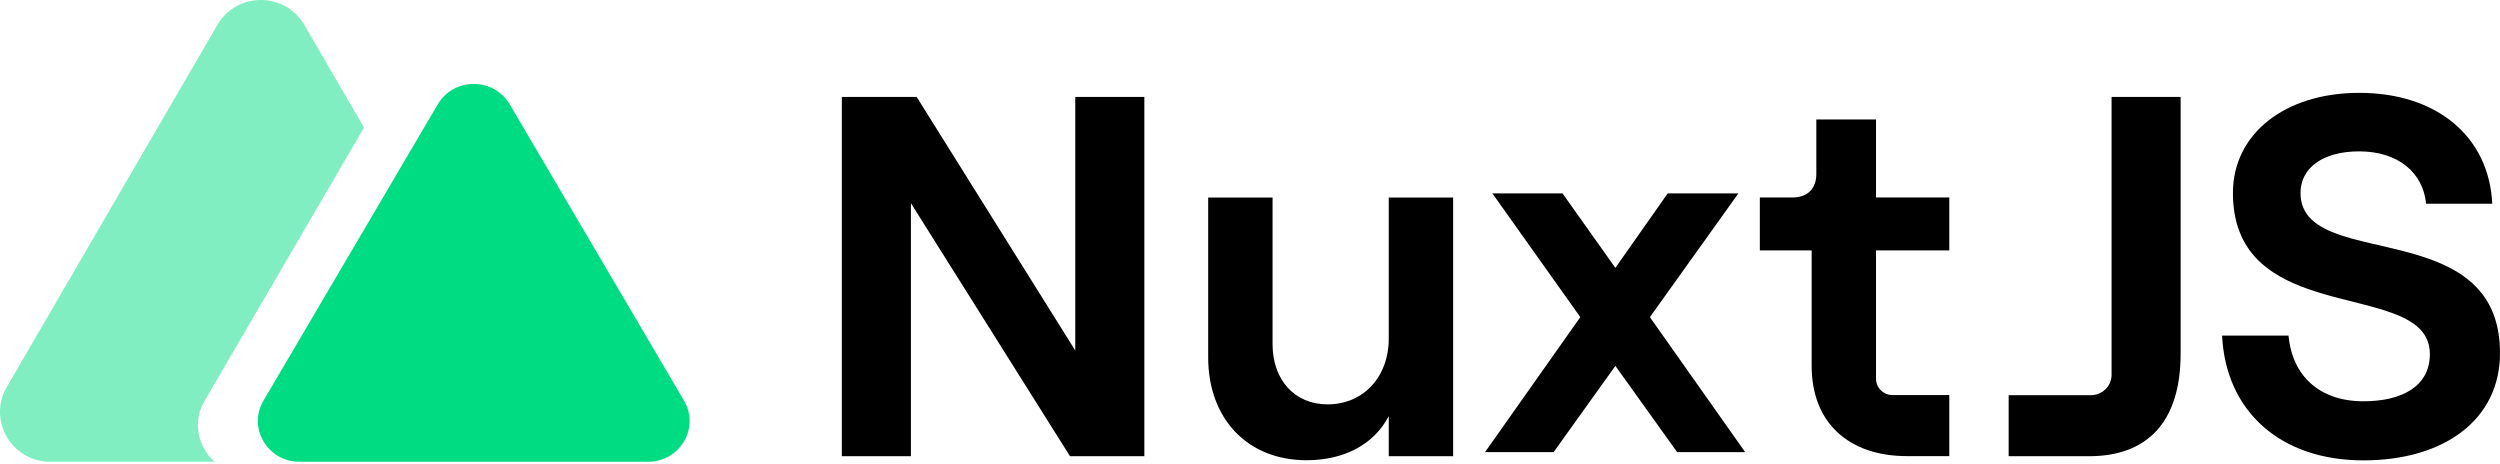
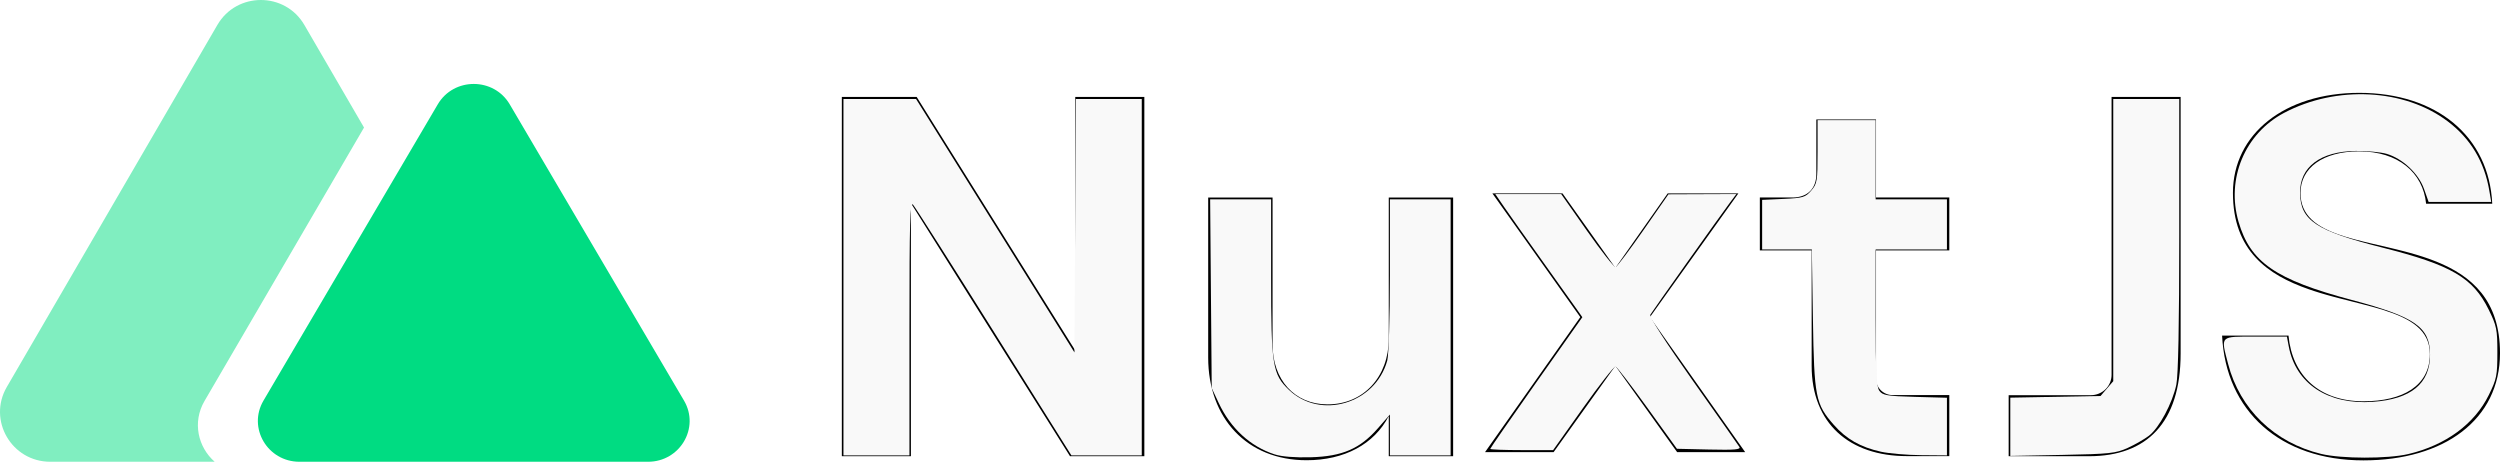
- <svg xmlns="http://www.w3.org/2000/svg" width="512px" height="95px" viewBox="0 0 512 95" version="1.1" preserveAspectRatio="xMidYMid">
-   <g>
-     <path d="M483.174,19.015 C499.041,19.015 509.757,27.948 510.412,41.721 L496.866,41.721 C496.228,35.31 491.105,31 483.148,31 C475.752,31 471.144,34.365 471.144,39.512 C471.144,44.159 474.467,46.49 479.217,48.113 L480.256,48.451 L480.256,48.451 L481.335,48.77 L481.335,48.77 L482.449,49.075 L482.449,49.075 L484.177,49.513 L484.177,49.513 L485.962,49.937 L485.962,49.937 L489.024,50.647 L489.024,50.647 L490.846,51.084 L490.846,51.084 L492.496,51.502 L492.496,51.502 L493.594,51.798 L493.594,51.798 L494.687,52.111 C494.868,52.164 495.05,52.218 495.23,52.274 L496.31,52.615 L496.31,52.615 L497.377,52.979 C497.554,53.042 497.73,53.106 497.905,53.171 L498.949,53.573 C506.188,56.486 512,61.492 512,72.313 C512,85.978 500.527,94.285 484.023,94.285 C466.98,94.285 455.833,84.191 455.084,68.738 L455.067,68.728 L468.686,68.728 C469.44,76.947 475.015,82.182 484.018,82.182 C492.057,82.182 497.637,79.033 497.637,72.514 C497.637,67.533 493.615,65.216 488.111,63.489 L486.991,63.151 L486.991,63.151 L485.837,62.825 L485.837,62.825 L483.44,62.194 L483.44,62.194 L479.062,61.082 L479.062,61.082 L477.789,60.745 L477.789,60.745 L476.516,60.392 L476.516,60.392 L475.246,60.02 C474.824,59.892 474.403,59.76 473.984,59.624 L472.735,59.203 C464.455,56.293 457.305,51.364 457.305,39.502 C457.315,27.414 467.927,19.015 483.174,19.015 Z M260.621,40.448 L260.621,70.516 C260.621,77.77 265.125,82.815 271.877,82.815 C279.273,82.815 284.418,77.138 284.418,69.36 L284.418,40.448 L297.602,40.448 L297.602,93.433 L284.418,93.433 L284.418,85.214 C281.417,90.998 275.308,94.255 267.592,94.255 C255.373,94.255 247.437,85.635 247.437,73.229 L247.437,40.448 L260.621,40.448 Z M187.734,19.848 L220.214,71.78 L220.214,19.848 L234.362,19.848 L234.362,93.433 L219.14,93.433 L186.555,41.609 L186.555,93.433 L172.408,93.433 L172.408,19.848 L187.734,19.848 Z M446.593,19.848 L446.593,72.407 C446.593,86.601 439.627,93.433 427.837,93.433 L411.373,93.433 L411.373,80.934 L428.203,80.934 C429.328,80.934 430.41,80.496 431.207,79.714 C432.003,78.933 432.45,77.873 432.45,76.768 L432.45,19.848 L446.593,19.848 Z M384.209,24.47 L384.209,40.447 L399.217,40.447 L399.217,51.276 L384.209,51.276 L384.209,77.579 C384.209,78.462 384.565,79.309 385.203,79.935 C385.839,80.56 386.702,80.911 387.604,80.913 L399.217,80.913 L399.217,93.412 L390.532,93.412 C378.74,93.412 371.025,86.682 371.025,74.918 L371.025,51.287 L360.414,51.287 L360.414,40.447 L367.071,40.447 C370.176,40.447 371.984,38.634 371.984,35.633 L371.984,24.47 L384.209,24.47 Z M320.002,39.61 L330.83,54.858 L341.544,39.61 L356.019,39.61 L337.9,64.947 L357.411,92.596 L343.478,92.596 L330.83,74.934 L318.18,92.596 L304.136,92.596 L323.648,64.947 L305.639,39.61 L320.002,39.61 Z" fill="#000000" />
-     <g>
-       <path d="M62.329,5.103 C58.371,-1.701 48.478,-1.701 44.521,5.103 L1.393,79.258 C-2.564,86.063 2.382,94.568 10.297,94.568 L43.965,94.568 C40.583,91.612 39.33,86.499 41.89,82.112 L74.553,26.122 L62.329,5.103 Z" fill="#80EEC0" />
-       <path d="M89.655,21.369 C92.93,15.802 101.118,15.802 104.393,21.369 L140.085,82.042 C143.36,87.609 139.266,94.568 132.716,94.568 L61.332,94.568 C54.782,94.568 50.688,87.609 53.963,82.042 L89.655,21.369 Z" fill="#00DC82" />
+ <svg xmlns="http://www.w3.org/2000/svg" width="512px" height="95px" viewBox="0 0 512 95" version="1.1" preserveAspectRatio="xMidYMid" id="svg4">
+   <defs id="defs4" />
+   <g id="g4">
+     <path d="M483.174,19.015 C499.041,19.015 509.757,27.948 510.412,41.721 L496.866,41.721 C496.228,35.31 491.105,31 483.148,31 C475.752,31 471.144,34.365 471.144,39.512 C471.144,44.159 474.467,46.49 479.217,48.113 L480.256,48.451 L480.256,48.451 L481.335,48.77 L481.335,48.77 L482.449,49.075 L482.449,49.075 L484.177,49.513 L484.177,49.513 L485.962,49.937 L485.962,49.937 L489.024,50.647 L489.024,50.647 L490.846,51.084 L490.846,51.084 L492.496,51.502 L492.496,51.502 L493.594,51.798 L493.594,51.798 L494.687,52.111 C494.868,52.164 495.05,52.218 495.23,52.274 L496.31,52.615 L496.31,52.615 L497.377,52.979 C497.554,53.042 497.73,53.106 497.905,53.171 L498.949,53.573 C506.188,56.486 512,61.492 512,72.313 C512,85.978 500.527,94.285 484.023,94.285 C466.98,94.285 455.833,84.191 455.084,68.738 L455.067,68.728 L468.686,68.728 C469.44,76.947 475.015,82.182 484.018,82.182 C492.057,82.182 497.637,79.033 497.637,72.514 C497.637,67.533 493.615,65.216 488.111,63.489 L486.991,63.151 L486.991,63.151 L485.837,62.825 L485.837,62.825 L483.44,62.194 L483.44,62.194 L479.062,61.082 L479.062,61.082 L477.789,60.745 L477.789,60.745 L476.516,60.392 L476.516,60.392 L475.246,60.02 C474.824,59.892 474.403,59.76 473.984,59.624 L472.735,59.203 C464.455,56.293 457.305,51.364 457.305,39.502 C457.315,27.414 467.927,19.015 483.174,19.015 Z M260.621,40.448 L260.621,70.516 C260.621,77.77 265.125,82.815 271.877,82.815 C279.273,82.815 284.418,77.138 284.418,69.36 L284.418,40.448 L297.602,40.448 L297.602,93.433 L284.418,93.433 L284.418,85.214 C281.417,90.998 275.308,94.255 267.592,94.255 C255.373,94.255 247.437,85.635 247.437,73.229 L247.437,40.448 L260.621,40.448 Z M187.734,19.848 L220.214,71.78 L220.214,19.848 L234.362,19.848 L234.362,93.433 L219.14,93.433 L186.555,41.609 L186.555,93.433 L172.408,93.433 L172.408,19.848 L187.734,19.848 Z M446.593,19.848 L446.593,72.407 C446.593,86.601 439.627,93.433 427.837,93.433 L411.373,93.433 L411.373,80.934 L428.203,80.934 C429.328,80.934 430.41,80.496 431.207,79.714 C432.003,78.933 432.45,77.873 432.45,76.768 L432.45,19.848 L446.593,19.848 Z M384.209,24.47 L384.209,40.447 L399.217,40.447 L399.217,51.276 L384.209,51.276 L384.209,77.579 C384.209,78.462 384.565,79.309 385.203,79.935 C385.839,80.56 386.702,80.911 387.604,80.913 L399.217,80.913 L399.217,93.412 L390.532,93.412 C378.74,93.412 371.025,86.682 371.025,74.918 L371.025,51.287 L360.414,51.287 L360.414,40.447 L367.071,40.447 C370.176,40.447 371.984,38.634 371.984,35.633 L371.984,24.47 L384.209,24.47 Z M320.002,39.61 L330.83,54.858 L341.544,39.61 L356.019,39.61 L337.9,64.947 L357.411,92.596 L343.478,92.596 L330.83,74.934 L318.18,92.596 L304.136,92.596 L323.648,64.947 L305.639,39.61 L320.002,39.61 Z" fill="#000000" id="path1" />
+     <g id="g3">
+       <path d="M62.329,5.103 C58.371,-1.701 48.478,-1.701 44.521,5.103 L1.393,79.258 C-2.564,86.063 2.382,94.568 10.297,94.568 L43.965,94.568 C40.583,91.612 39.33,86.499 41.89,82.112 L74.553,26.122 L62.329,5.103 Z" fill="#80EEC0" id="path2" />
+       <path d="M89.655,21.369 C92.93,15.802 101.118,15.802 104.393,21.369 L140.085,82.042 C143.36,87.609 139.266,94.568 132.716,94.568 L61.332,94.568 C54.782,94.568 50.688,87.609 53.963,82.042 L89.655,21.369 Z" fill="#00DC82" id="path3" />
    </g>
  </g>
+   <path style="fill:#f9f9f9;stroke-width:0.541" d="M 172.739,56.769 V 20.275 h 7.435 7.435 l 16.219,25.953 16.219,25.953 0.14,-25.953 0.14,-25.953 h 6.753 6.753 v 36.494 36.494 h -7.207 -7.207 L 203.57,67.987 c -8.717,-13.902 -16.179,-25.632 -16.582,-26.067 -0.618,-0.667 -0.733,3.307 -0.733,25.276 v 26.067 h -6.758 -6.758 z" id="path4" />
+   <path style="fill:#f9f9f9;stroke-width:0.541" d="m 261.041,93.055 c -4.988,-1.626 -9.012,-5.328 -11.456,-10.54 l -1.425,-3.038 -0.161,-19.328 -0.161,-19.328 h 6.243 6.243 v 15.851 c 0,18.176 0.278,19.949 3.633,23.157 6.477,6.195 17.692,2.875 20.147,-5.965 0.306,-1.1 0.545,-8.755 0.546,-17.5 l 0.003,-15.544 h 6.218 6.218 v 26.222 26.222 h -6.218 -6.218 V 89.082 84.901 l -2.445,2.795 c -3.684,4.211 -7.29,5.771 -13.756,5.951 -3.259,0.091 -5.984,-0.127 -7.412,-0.593 z" id="path5" />
+   <path style="fill:#f9f9f9;stroke-width:0.541" d="m 305.2,91.93 c 0,-0.138 4.245,-6.262 9.432,-13.609 l 9.432,-13.357 -1.17,-1.665 c -0.644,-0.915 -3.865,-5.436 -7.158,-10.045 -3.293,-4.609 -6.78,-9.536 -7.747,-10.948 l -1.759,-2.568 h 6.75 6.75 l 5.306,7.556 c 2.918,4.156 5.549,7.486 5.846,7.399 0.297,-0.086 2.852,-3.474 5.677,-7.528 l 5.136,-7.371 6.958,-0.028 6.958,-0.028 -1.315,1.757 c -1.925,2.572 -15.861,22.187 -16.314,22.963 -0.233,0.399 3.22,5.757 8.719,13.527 5.008,7.076 9.295,13.173 9.527,13.548 0.332,0.538 -0.977,0.65 -6.185,0.53 l -6.607,-0.152 -6.019,-8.34 c -3.311,-4.587 -6.257,-8.413 -6.547,-8.503 -0.29,-0.09 -3.286,3.723 -6.658,8.475 l -6.131,8.639 h -6.44 c -3.542,0 -6.44,-0.113 -6.44,-0.252 z" id="path6" />
+   <path style="fill:#f9f9f9;stroke-width:0.541" d="m 385.216,92.511 c -4.17,-0.927 -7.081,-2.582 -9.625,-5.473 -3.779,-4.293 -4.052,-5.671 -4.303,-21.754 l -0.222,-14.192 h -5.09 -5.09 v -5.079 -5.079 l 4.378,-0.199 c 4.003,-0.182 4.489,-0.328 5.677,-1.709 1.215,-1.413 1.299,-1.929 1.299,-7.968 v -6.458 h 5.947 5.947 v 8.11 8.11 h 7.299 7.299 v 5.136 5.136 h -7.299 -7.299 v 13.954 c 0,11.188 0.152,14.162 0.766,15.003 0.671,0.919 1.578,1.072 7.299,1.23 l 6.533,0.18 v 5.902 5.902 l -5.271,-0.045 c -2.899,-0.025 -6.61,-0.343 -8.245,-0.706 z" id="path7" />
+   <path style="fill:#f9f9f9;stroke-width:0.541" d="m 411.709,87.408 v -5.968 l 9.239,-0.171 9.239,-0.171 1.304,-1.517 1.304,-1.517 V 49.169 20.275 h 6.758 6.758 v 27.817 c 0,18.28 -0.206,28.799 -0.599,30.682 -0.793,3.789 -3.517,8.869 -5.615,10.468 -0.927,0.707 -2.888,1.831 -4.358,2.499 -2.416,1.097 -3.701,1.234 -13.351,1.424 l -10.678,0.21 z" id="path8" />
+   <path style="fill:#f9f9f9;stroke-width:0.541" d="m 475.388,92.964 c -9.604,-2.328 -16.655,-9.15 -19.08,-18.458 -1.517,-5.826 -1.773,-5.572 5.621,-5.572 h 6.428 l 0.376,2.002 c 1.436,7.655 8.003,11.992 17.203,11.361 7.837,-0.537 11.737,-3.733 11.737,-9.618 0,-5.673 -3.001,-7.776 -16.055,-11.254 -15.586,-4.152 -20.757,-7.724 -23.163,-16 -2.564,-8.819 1.292,-18.057 9.308,-22.301 10.765,-5.699 24.69,-4.974 33.555,1.747 4.671,3.541 7.494,8.258 8.497,14.198 l 0.387,2.291 h -6.408 -6.408 l -0.948,-2.67 c -1.122,-3.16 -4.383,-6.218 -7.657,-7.182 -1.205,-0.355 -4.045,-0.622 -6.31,-0.594 -7.267,0.09 -11.504,3.286 -11.423,8.614 0.085,5.633 3.262,7.734 16.924,11.194 14.084,3.566 18.492,6.145 21.72,12.705 1.622,3.297 1.768,4.019 1.768,8.751 0,4.726 -0.147,5.456 -1.757,8.726 -2.927,5.944 -8.845,10.283 -16.484,12.084 -4.219,0.995 -13.677,0.981 -17.83,-0.026 z" id="path9" />
</svg>
